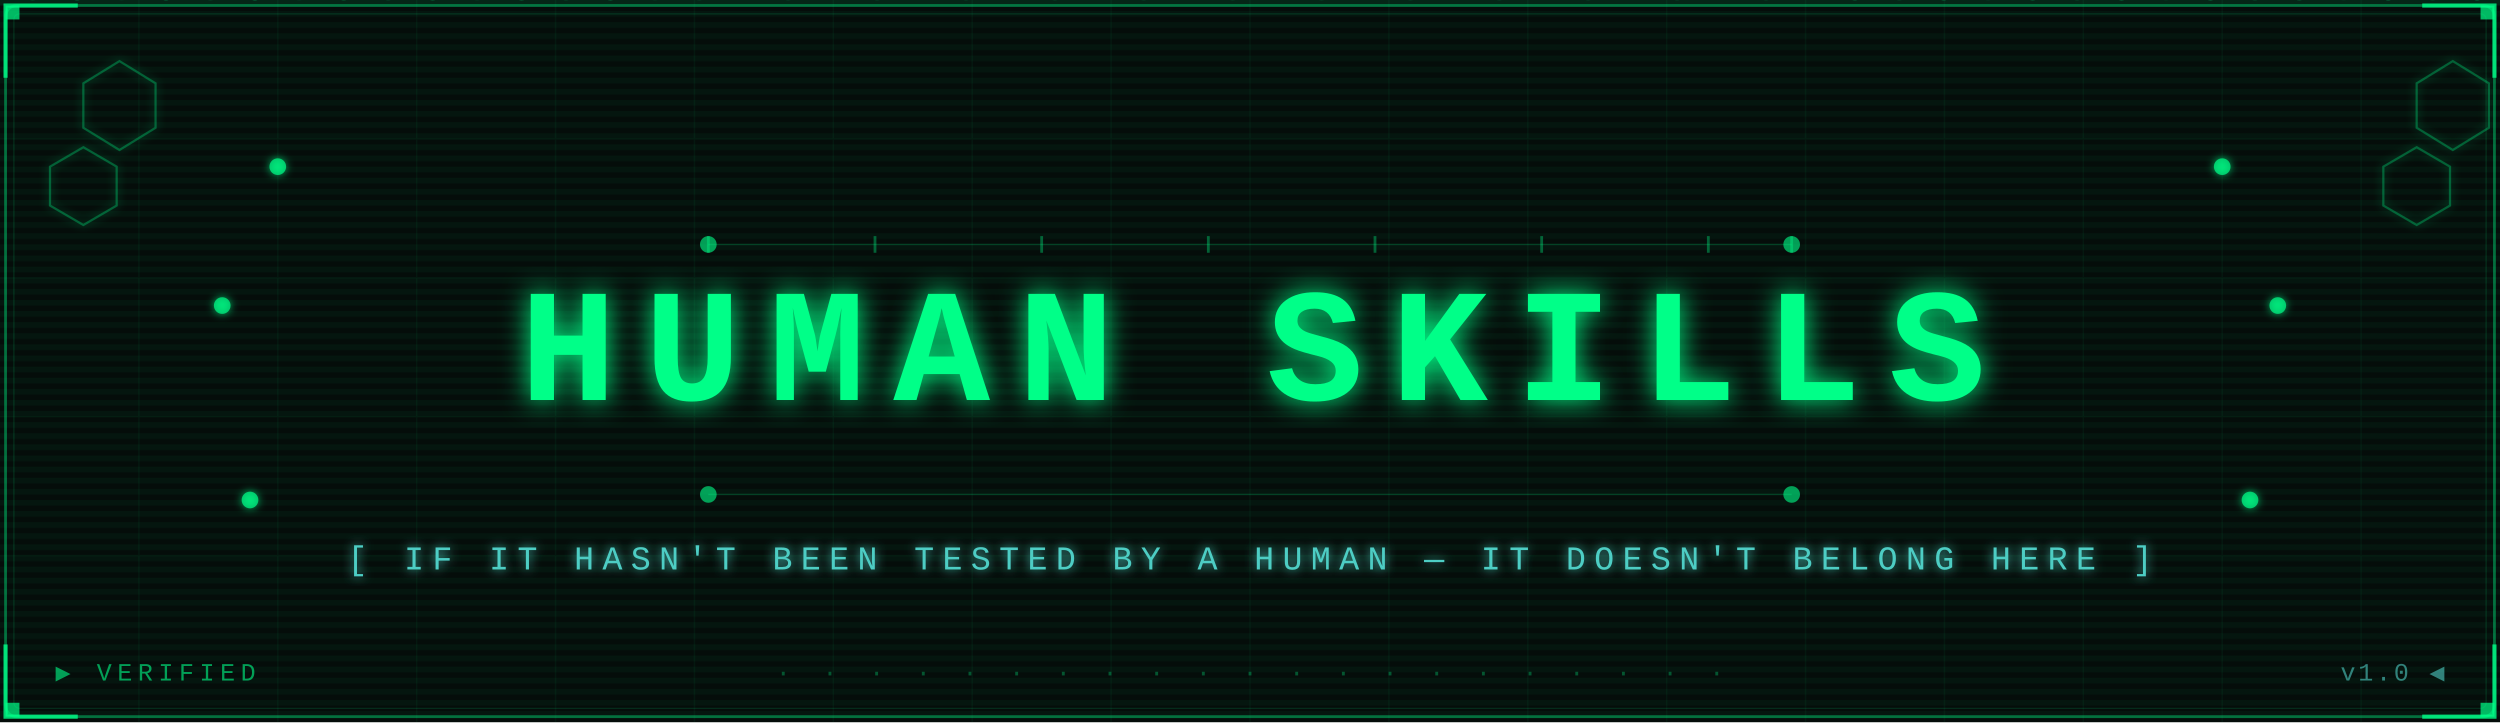
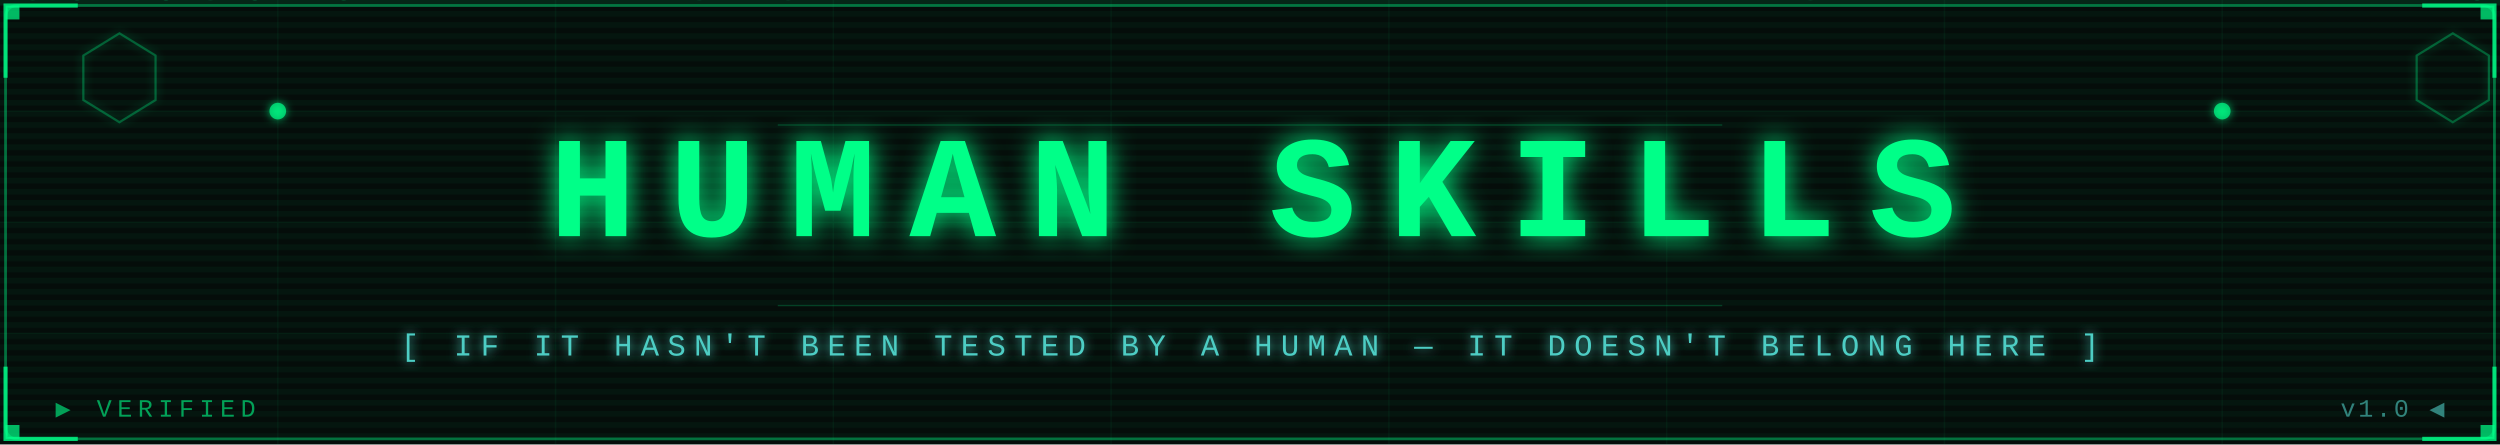
- <svg xmlns="http://www.w3.org/2000/svg" width="900" height="260" viewBox="0 0 900 260">
+ <svg xmlns="http://www.w3.org/2000/svg" width="900" height="160" viewBox="0 0 900 160">
  <defs>
    <pattern id="scanlines" x="0" y="0" width="2" height="4" patternUnits="userSpaceOnUse">
      <rect x="0" y="0" width="2" height="2" fill="#00ff88" opacity="0.04" />
    </pattern>
    <filter id="glow" x="-20%" y="-20%" width="140%" height="140%">
      <feGaussianBlur stdDeviation="5" result="coloredBlur" />
      <feMerge>
        <feMergeNode in="coloredBlur" />
        <feMergeNode in="SourceGraphic" />
      </feMerge>
    </filter>
    <filter id="lineglow" x="-10%" y="-10%" width="120%" height="120%">
      <feGaussianBlur stdDeviation="1.5" result="blur" />
      <feMerge>
        <feMergeNode in="blur" />
        <feMergeNode in="SourceGraphic" />
      </feMerge>
    </filter>
    <filter id="softglow" x="-30%" y="-30%" width="160%" height="160%">
      <feGaussianBlur stdDeviation="2" result="b" />
      <feMerge>
        <feMergeNode in="b" />
        <feMergeNode in="SourceGraphic" />
      </feMerge>
    </filter>
    <clipPath id="bounds">
-       <rect width="900" height="260" />
+       <rect width="900" height="160" />
    </clipPath>
    <clipPath id="matrixclip">
-       <rect width="900" height="260" />
+       <rect width="900" height="160" />
    </clipPath>
    <style>
      @keyframes glitch2 {
        0%,92%,100% { transform:translateX(0); opacity:0; }
        93% { transform:translateX(4px); opacity:0.55; }
        96% { transform:translateX(-2px); opacity:0.35; }
        99% { transform:translateX(1px); opacity:0; }
      }
      @keyframes sawtooth {
        0%   { transform: translateX(0px)  translateY(0px); }
        5%   { transform: translateX(6px)  translateY(-3px); }
        10%  { transform: translateX(-6px) translateY(3px); }
        15%  { transform: translateX(5px)  translateY(-2px); }
        20%  { transform: translateX(-4px) translateY(2px); }
        25%  { transform: translateX(3px)  translateY(-1px); }
        30%  { transform: translateX(-2px) translateY(1px); }
        35%  { transform: translateX(1px)  translateY(0px); }
        40%  { transform: translateX(0px)  translateY(0px); }
        100% { transform: translateX(0px)  translateY(0px); }
      }
    </style>
  </defs>
-   <rect width="900" height="260" fill="#050d0a" />
-   <rect width="900" height="260" fill="url(#scanlines)" />
+   <rect width="900" height="160" fill="#050d0a" />
+   <rect width="900" height="160" fill="url(#scanlines)" />
  <g clip-path="url(#matrixclip)" font-family="'Courier New',monospace" font-size="12.6" fill="#00ff88">
    <g opacity="0.55">
      <text x="8" y="0">
-         <animate attributeName="y" values="-60;320" dur="1.58s" repeatCount="indefinite" begin="0s" />1</text>
+         <animate attributeName="y" values="-60;220" dur="1.58s" repeatCount="indefinite" begin="0s" />1</text>
      <text x="8" y="0" opacity="0.5">
-         <animate attributeName="y" values="-74;306" dur="1.58s" repeatCount="indefinite" begin="0s" />0</text>
-       <text x="8" y="0" opacity="0.25">
-         <animate attributeName="y" values="-88;292" dur="1.58s" repeatCount="indefinite" begin="0s" />1</text>
+         <animate attributeName="y" values="-74;206" dur="1.58s" repeatCount="indefinite" begin="0s" />0</text>
    </g>
    <g opacity="0.4">
      <text x="24" y="0">
-         <animate attributeName="y" values="-60;320" dur="1.27s" repeatCount="indefinite" begin="0.3s" />0</text>
+         <animate attributeName="y" values="-60;220" dur="1.27s" repeatCount="indefinite" begin="0.3s" />0</text>
      <text x="24" y="0" opacity="0.5">
-         <animate attributeName="y" values="-74;306" dur="1.27s" repeatCount="indefinite" begin="0.3s" />1</text>
-       <text x="24" y="0" opacity="0.2">
-         <animate attributeName="y" values="-88;292" dur="1.27s" repeatCount="indefinite" begin="0.3s" />0</text>
+         <animate attributeName="y" values="-74;206" dur="1.27s" repeatCount="indefinite" begin="0.3s" />1</text>
    </g>
    <g opacity="0.6">
      <text x="40" y="0">
-         <animate attributeName="y" values="-60;320" dur="1.8s" repeatCount="indefinite" begin="0.8s" />1</text>
+         <animate attributeName="y" values="-60;220" dur="1.8s" repeatCount="indefinite" begin="0.8s" />1</text>
      <text x="40" y="0" opacity="0.45">
-         <animate attributeName="y" values="-74;306" dur="1.8s" repeatCount="indefinite" begin="0.8s" />1</text>
-       <text x="40" y="0" opacity="0.2">
-         <animate attributeName="y" values="-88;292" dur="1.8s" repeatCount="indefinite" begin="0.8s" />0</text>
+         <animate attributeName="y" values="-74;206" dur="1.8s" repeatCount="indefinite" begin="0.8s" />1</text>
    </g>
    <g opacity="0.35">
      <text x="56" y="0">
-         <animate attributeName="y" values="-60;320" dur="1.42s" repeatCount="indefinite" begin="1.2s" />0</text>
+         <animate attributeName="y" values="-60;220" dur="1.42s" repeatCount="indefinite" begin="1.2s" />0</text>
      <text x="56" y="0" opacity="0.5">
-         <animate attributeName="y" values="-74;306" dur="1.42s" repeatCount="indefinite" begin="1.2s" />0</text>
-       <text x="56" y="0" opacity="0.25">
-         <animate attributeName="y" values="-88;292" dur="1.42s" repeatCount="indefinite" begin="1.2s" />1</text>
+         <animate attributeName="y" values="-74;206" dur="1.42s" repeatCount="indefinite" begin="1.2s" />0</text>
    </g>
    <g opacity="0.5">
      <text x="72" y="0">
-         <animate attributeName="y" values="-60;320" dur="2.03s" repeatCount="indefinite" begin="0.5s" />1</text>
+         <animate attributeName="y" values="-60;220" dur="2.03s" repeatCount="indefinite" begin="0.5s" />1</text>
      <text x="72" y="0" opacity="0.4">
-         <animate attributeName="y" values="-74;306" dur="2.03s" repeatCount="indefinite" begin="0.5s" />0</text>
-       <text x="72" y="0" opacity="0.2">
-         <animate attributeName="y" values="-88;292" dur="2.03s" repeatCount="indefinite" begin="0.5s" />1</text>
+         <animate attributeName="y" values="-74;206" dur="2.03s" repeatCount="indefinite" begin="0.5s" />0</text>
    </g>
    <g opacity="0.45">
      <text x="88" y="0">
-         <animate attributeName="y" values="-60;320" dur="1.5s" repeatCount="indefinite" begin="1.5s" />0</text>
+         <animate attributeName="y" values="-60;220" dur="1.5s" repeatCount="indefinite" begin="1.5s" />0</text>
      <text x="88" y="0" opacity="0.5">
-         <animate attributeName="y" values="-74;306" dur="1.5s" repeatCount="indefinite" begin="1.5s" />1</text>
-       <text x="88" y="0" opacity="0.25">
-         <animate attributeName="y" values="-88;292" dur="1.5s" repeatCount="indefinite" begin="1.5s" />0</text>
+         <animate attributeName="y" values="-74;206" dur="1.5s" repeatCount="indefinite" begin="1.5s" />1</text>
    </g>
    <g opacity="0.6">
      <text x="104" y="0">
-         <animate attributeName="y" values="-60;320" dur="1.72s" repeatCount="indefinite" begin="0.2s" />1</text>
+         <animate attributeName="y" values="-60;220" dur="1.72s" repeatCount="indefinite" begin="0.2s" />1</text>
      <text x="104" y="0" opacity="0.4">
-         <animate attributeName="y" values="-74;306" dur="1.72s" repeatCount="indefinite" begin="0.2s" />1</text>
-       <text x="104" y="0" opacity="0.2">
-         <animate attributeName="y" values="-88;292" dur="1.72s" repeatCount="indefinite" begin="0.2s" />0</text>
+         <animate attributeName="y" values="-74;206" dur="1.72s" repeatCount="indefinite" begin="0.2s" />1</text>
    </g>
    <g opacity="0.3">
      <text x="120" y="0">
-         <animate attributeName="y" values="-60;320" dur="1.35s" repeatCount="indefinite" begin="0.9s" />0</text>
+         <animate attributeName="y" values="-60;220" dur="1.35s" repeatCount="indefinite" begin="0.9s" />0</text>
      <text x="120" y="0" opacity="0.5">
-         <animate attributeName="y" values="-74;306" dur="1.35s" repeatCount="indefinite" begin="0.9s" />0</text>
-       <text x="120" y="0" opacity="0.25">
-         <animate attributeName="y" values="-88;292" dur="1.35s" repeatCount="indefinite" begin="0.9s" />1</text>
-     </g>
-     <g opacity="0.5">
-       <text x="136" y="0">
-         <animate attributeName="y" values="-60;320" dur="1.95s" repeatCount="indefinite" begin="1.8s" />1</text>
-       <text x="136" y="0" opacity="0.45">
-         <animate attributeName="y" values="-74;306" dur="1.95s" repeatCount="indefinite" begin="1.8s" />0</text>
-       <text x="136" y="0" opacity="0.2">
-         <animate attributeName="y" values="-88;292" dur="1.95s" repeatCount="indefinite" begin="1.8s" />1</text>
-     </g>
-     <g opacity="0.4">
-       <text x="152" y="0">
-         <animate attributeName="y" values="-60;320" dur="1.58s" repeatCount="indefinite" begin="0.6s" />0</text>
-       <text x="152" y="0" opacity="0.4">
-         <animate attributeName="y" values="-74;306" dur="1.58s" repeatCount="indefinite" begin="0.6s" />1</text>
-       <text x="152" y="0" opacity="0.2">
-         <animate attributeName="y" values="-88;292" dur="1.58s" repeatCount="indefinite" begin="0.6s" />0</text>
-     </g>
-     <g opacity="0.55">
-       <text x="168" y="0">
-         <animate attributeName="y" values="-60;320" dur="1.2s" repeatCount="indefinite" begin="1.1s" />1</text>
-       <text x="168" y="0" opacity="0.5">
-         <animate attributeName="y" values="-74;306" dur="1.2s" repeatCount="indefinite" begin="1.1s" />1</text>
-       <text x="168" y="0" opacity="0.25">
-         <animate attributeName="y" values="-88;292" dur="1.2s" repeatCount="indefinite" begin="1.1s" />0</text>
-     </g>
-     <g opacity="0.35">
-       <text x="184" y="0">
-         <animate attributeName="y" values="-60;320" dur="2.17s" repeatCount="indefinite" begin="0.4s" />0</text>
-       <text x="184" y="0" opacity="0.4">
-         <animate attributeName="y" values="-74;306" dur="2.17s" repeatCount="indefinite" begin="0.4s" />0</text>
-       <text x="184" y="0" opacity="0.2">
-         <animate attributeName="y" values="-88;292" dur="2.17s" repeatCount="indefinite" begin="0.4s" />1</text>
-     </g>
-     <g opacity="0.5">
-       <text x="200" y="0">
-         <animate attributeName="y" values="-60;320" dur="1.65s" repeatCount="indefinite" begin="1.4s" />1</text>
-       <text x="200" y="0" opacity="0.45">
-         <animate attributeName="y" values="-74;306" dur="1.65s" repeatCount="indefinite" begin="1.4s" />0</text>
-       <text x="200" y="0" opacity="0.2">
-         <animate attributeName="y" values="-88;292" dur="1.65s" repeatCount="indefinite" begin="1.4s" />1</text>
-     </g>
-     <g opacity="0.4">
-       <text x="216" y="0">
-         <animate attributeName="y" values="-60;320" dur="1.42s" repeatCount="indefinite" begin="0.7s" />0</text>
-       <text x="216" y="0" opacity="0.5">
-         <animate attributeName="y" values="-74;306" dur="1.42s" repeatCount="indefinite" begin="0.7s" />1</text>
-       <text x="216" y="0" opacity="0.25">
-         <animate attributeName="y" values="-88;292" dur="1.42s" repeatCount="indefinite" begin="0.7s" />0</text>
-     </g>
-     <g opacity="0.6">
-       <text x="232" y="0">
-         <animate attributeName="y" values="-60;320" dur="1.88s" repeatCount="indefinite" begin="1.6s" />1</text>
-       <text x="232" y="0" opacity="0.4">
-         <animate attributeName="y" values="-74;306" dur="1.88s" repeatCount="indefinite" begin="1.6s" />1</text>
-       <text x="232" y="0" opacity="0.2">
-         <animate attributeName="y" values="-88;292" dur="1.88s" repeatCount="indefinite" begin="1.6s" />0</text>
+         <animate attributeName="y" values="-74;206" dur="1.35s" repeatCount="indefinite" begin="0.9s" />0</text>
    </g>
    <g opacity="0.18">
      <text x="248" y="0">
-         <animate attributeName="y" values="-60;320" dur="2.1s" repeatCount="indefinite" begin="0.1s" />0</text>
+         <animate attributeName="y" values="-60;220" dur="2.1s" repeatCount="indefinite" begin="0.1s" />0</text>
      <text x="264" y="0">
-         <animate attributeName="y" values="-60;320" dur="1.27s" repeatCount="indefinite" begin="0.9s" />1</text>
+         <animate attributeName="y" values="-60;220" dur="1.27s" repeatCount="indefinite" begin="0.9s" />1</text>
      <text x="280" y="0">
-         <animate attributeName="y" values="-60;320" dur="1.72s" repeatCount="indefinite" begin="1.3s" />0</text>
-       <text x="296" y="0">
-         <animate attributeName="y" values="-60;320" dur="1.5s" repeatCount="indefinite" begin="0.5s" />1</text>
-       <text x="312" y="0">
-         <animate attributeName="y" values="-60;320" dur="1.95s" repeatCount="indefinite" begin="1.7s" />0</text>
-       <text x="328" y="0">
-         <animate attributeName="y" values="-60;320" dur="1.35s" repeatCount="indefinite" begin="0.3s" />1</text>
-       <text x="344" y="0">
-         <animate attributeName="y" values="-60;320" dur="1.8s" repeatCount="indefinite" begin="1.0s" />0</text>
-       <text x="360" y="0">
-         <animate attributeName="y" values="-60;320" dur="1.58s" repeatCount="indefinite" begin="1.9s" />1</text>
-       <text x="376" y="0">
-         <animate attributeName="y" values="-60;320" dur="1.42s" repeatCount="indefinite" begin="0.6s" />0</text>
-       <text x="392" y="0">
-         <animate attributeName="y" values="-60;320" dur="2.03s" repeatCount="indefinite" begin="1.4s" />1</text>
-       <text x="408" y="0">
-         <animate attributeName="y" values="-60;320" dur="1.65s" repeatCount="indefinite" begin="0.2s" />0</text>
-       <text x="424" y="0">
-         <animate attributeName="y" values="-60;320" dur="1.2s" repeatCount="indefinite" begin="1.2s" />1</text>
+         <animate attributeName="y" values="-60;220" dur="1.72s" repeatCount="indefinite" begin="1.3s" />0</text>
      <text x="440" y="0">
-         <animate attributeName="y" values="-60;320" dur="2.17s" repeatCount="indefinite" begin="0.8s" />0</text>
-       <text x="456" y="0">
-         <animate attributeName="y" values="-60;320" dur="1.5s" repeatCount="indefinite" begin="1.6s" />1</text>
-       <text x="472" y="0">
-         <animate attributeName="y" values="-60;320" dur="1.88s" repeatCount="indefinite" begin="0.4s" />0</text>
-       <text x="488" y="0">
-         <animate attributeName="y" values="-60;320" dur="1.35s" repeatCount="indefinite" begin="1.1s" />1</text>
-       <text x="504" y="0">
-         <animate attributeName="y" values="-60;320" dur="1.72s" repeatCount="indefinite" begin="0.7s" />0</text>
-       <text x="520" y="0">
-         <animate attributeName="y" values="-60;320" dur="1.58s" repeatCount="indefinite" begin="1.5s" />1</text>
-       <text x="536" y="0">
-         <animate attributeName="y" values="-60;320" dur="1.27s" repeatCount="indefinite" begin="0.1s" />0</text>
-       <text x="552" y="0">
-         <animate attributeName="y" values="-60;320" dur="1.95s" repeatCount="indefinite" begin="1.8s" />1</text>
-       <text x="568" y="0">
-         <animate attributeName="y" values="-60;320" dur="1.8s" repeatCount="indefinite" begin="0.5s" />0</text>
-       <text x="584" y="0">
-         <animate attributeName="y" values="-60;320" dur="1.42s" repeatCount="indefinite" begin="1.3s" />1</text>
-       <text x="600" y="0">
-         <animate attributeName="y" values="-60;320" dur="2.1s" repeatCount="indefinite" begin="0.9s" />0</text>
-       <text x="616" y="0">
-         <animate attributeName="y" values="-60;320" dur="1.5s" repeatCount="indefinite" begin="1.7s" />1</text>
-       <text x="632" y="0">
-         <animate attributeName="y" values="-60;320" dur="1.2s" repeatCount="indefinite" begin="0.3s" />0</text>
+         <animate attributeName="y" values="-60;220" dur="2.1s" repeatCount="indefinite" begin="0.8s" />1</text>
      <text x="648" y="0">
-         <animate attributeName="y" values="-60;320" dur="2.03s" repeatCount="indefinite" begin="1.0s" />1</text>
-     </g>
-     <g opacity="0.35">
-       <text x="664" y="0">
-         <animate attributeName="y" values="-60;320" dur="1.65s" repeatCount="indefinite" begin="0.6s" />0</text>
-       <text x="664" y="0" opacity="0.45">
-         <animate attributeName="y" values="-74;306" dur="1.65s" repeatCount="indefinite" begin="0.6s" />1</text>
-       <text x="664" y="0" opacity="0.2">
-         <animate attributeName="y" values="-88;292" dur="1.65s" repeatCount="indefinite" begin="0.6s" />0</text>
-     </g>
-     <g opacity="0.5">
-       <text x="680" y="0">
-         <animate attributeName="y" values="-60;320" dur="1.35s" repeatCount="indefinite" begin="1.4s" />1</text>
-       <text x="680" y="0" opacity="0.4">
-         <animate attributeName="y" values="-74;306" dur="1.35s" repeatCount="indefinite" begin="1.4s" />0</text>
-       <text x="680" y="0" opacity="0.2">
-         <animate attributeName="y" values="-88;292" dur="1.35s" repeatCount="indefinite" begin="1.4s" />1</text>
-     </g>
-     <g opacity="0.4">
-       <text x="696" y="0">
-         <animate attributeName="y" values="-60;320" dur="1.88s" repeatCount="indefinite" begin="0.2s" />0</text>
-       <text x="696" y="0" opacity="0.5">
-         <animate attributeName="y" values="-74;306" dur="1.88s" repeatCount="indefinite" begin="0.2s" />1</text>
-       <text x="696" y="0" opacity="0.25">
-         <animate attributeName="y" values="-88;292" dur="1.88s" repeatCount="indefinite" begin="0.2s" />0</text>
-     </g>
-     <g opacity="0.6">
-       <text x="712" y="0">
-         <animate attributeName="y" values="-60;320" dur="1.5s" repeatCount="indefinite" begin="1.7s" />1</text>
-       <text x="712" y="0" opacity="0.4">
-         <animate attributeName="y" values="-74;306" dur="1.5s" repeatCount="indefinite" begin="1.7s" />1</text>
-       <text x="712" y="0" opacity="0.2">
-         <animate attributeName="y" values="-88;292" dur="1.5s" repeatCount="indefinite" begin="1.7s" />0</text>
-     </g>
-     <g opacity="0.35">
-       <text x="728" y="0">
-         <animate attributeName="y" values="-60;320" dur="2.1s" repeatCount="indefinite" begin="0.8s" />0</text>
-       <text x="728" y="0" opacity="0.5">
-         <animate attributeName="y" values="-74;306" dur="2.1s" repeatCount="indefinite" begin="0.8s" />0</text>
-       <text x="728" y="0" opacity="0.25">
-         <animate attributeName="y" values="-88;292" dur="2.1s" repeatCount="indefinite" begin="0.8s" />1</text>
-     </g>
-     <g opacity="0.5">
-       <text x="744" y="0">
-         <animate attributeName="y" values="-60;320" dur="1.27s" repeatCount="indefinite" begin="1.1s" />1</text>
-       <text x="744" y="0" opacity="0.4">
-         <animate attributeName="y" values="-74;306" dur="1.27s" repeatCount="indefinite" begin="1.1s" />0</text>
-       <text x="744" y="0" opacity="0.2">
-         <animate attributeName="y" values="-88;292" dur="1.27s" repeatCount="indefinite" begin="1.1s" />1</text>
-     </g>
-     <g opacity="0.45">
-       <text x="760" y="0">
-         <animate attributeName="y" values="-60;320" dur="1.8s" repeatCount="indefinite" begin="0.4s" />0</text>
-       <text x="760" y="0" opacity="0.5">
-         <animate attributeName="y" values="-74;306" dur="1.8s" repeatCount="indefinite" begin="0.4s" />1</text>
-       <text x="760" y="0" opacity="0.25">
-         <animate attributeName="y" values="-88;292" dur="1.8s" repeatCount="indefinite" begin="0.4s" />0</text>
-     </g>
-     <g opacity="0.6">
-       <text x="776" y="0">
-         <animate attributeName="y" values="-60;320" dur="1.42s" repeatCount="indefinite" begin="1.9s" />1</text>
-       <text x="776" y="0" opacity="0.4">
-         <animate attributeName="y" values="-74;306" dur="1.42s" repeatCount="indefinite" begin="1.9s" />1</text>
-       <text x="776" y="0" opacity="0.2">
-         <animate attributeName="y" values="-88;292" dur="1.42s" repeatCount="indefinite" begin="1.9s" />0</text>
-     </g>
-     <g opacity="0.4">
-       <text x="792" y="0">
-         <animate attributeName="y" values="-60;320" dur="1.95s" repeatCount="indefinite" begin="0.6s" />0</text>
-       <text x="792" y="0" opacity="0.45">
-         <animate attributeName="y" values="-74;306" dur="1.95s" repeatCount="indefinite" begin="0.6s" />0</text>
-       <text x="792" y="0" opacity="0.2">
-         <animate attributeName="y" values="-88;292" dur="1.95s" repeatCount="indefinite" begin="0.6s" />1</text>
-     </g>
-     <g opacity="0.55">
-       <text x="808" y="0">
-         <animate attributeName="y" values="-60;320" dur="1.58s" repeatCount="indefinite" begin="1.3s" />1</text>
-       <text x="808" y="0" opacity="0.5">
-         <animate attributeName="y" values="-74;306" dur="1.58s" repeatCount="indefinite" begin="1.3s" />0</text>
-       <text x="808" y="0" opacity="0.25">
-         <animate attributeName="y" values="-88;292" dur="1.58s" repeatCount="indefinite" begin="1.3s" />1</text>
-     </g>
-     <g opacity="0.35">
-       <text x="824" y="0">
-         <animate attributeName="y" values="-60;320" dur="1.2s" repeatCount="indefinite" begin="0.1s" />0</text>
-       <text x="824" y="0" opacity="0.4">
-         <animate attributeName="y" values="-74;306" dur="1.2s" repeatCount="indefinite" begin="0.1s" />1</text>
-       <text x="824" y="0" opacity="0.2">
-         <animate attributeName="y" values="-88;292" dur="1.2s" repeatCount="indefinite" begin="0.1s" />0</text>
+         <animate attributeName="y" values="-60;220" dur="2.0s" repeatCount="indefinite" begin="1.0s" />0</text>
    </g>
    <g opacity="0.5">
      <text x="840" y="0">
-         <animate attributeName="y" values="-60;320" dur="2.17s" repeatCount="indefinite" begin="1.5s" />1</text>
+         <animate attributeName="y" values="-60;220" dur="2.17s" repeatCount="indefinite" begin="1.5s" />1</text>
      <text x="840" y="0" opacity="0.45">
-         <animate attributeName="y" values="-74;306" dur="2.17s" repeatCount="indefinite" begin="1.5s" />1</text>
-       <text x="840" y="0" opacity="0.2">
-         <animate attributeName="y" values="-88;292" dur="2.17s" repeatCount="indefinite" begin="1.5s" />0</text>
-     </g>
-     <g opacity="0.4">
-       <text x="856" y="0">
-         <animate attributeName="y" values="-60;320" dur="1.72s" repeatCount="indefinite" begin="0.7s" />0</text>
-       <text x="856" y="0" opacity="0.5">
-         <animate attributeName="y" values="-74;306" dur="1.72s" repeatCount="indefinite" begin="0.7s" />0</text>
-       <text x="856" y="0" opacity="0.25">
-         <animate attributeName="y" values="-88;292" dur="1.72s" repeatCount="indefinite" begin="0.7s" />1</text>
-     </g>
-     <g opacity="0.6">
-       <text x="872" y="0">
-         <animate attributeName="y" values="-60;320" dur="1.35s" repeatCount="indefinite" begin="1.0s" />1</text>
-       <text x="872" y="0" opacity="0.4">
-         <animate attributeName="y" values="-74;306" dur="1.35s" repeatCount="indefinite" begin="1.0s" />0</text>
-       <text x="872" y="0" opacity="0.2">
-         <animate attributeName="y" values="-88;292" dur="1.35s" repeatCount="indefinite" begin="1.0s" />1</text>
+         <animate attributeName="y" values="-74;206" dur="2.17s" repeatCount="indefinite" begin="1.5s" />1</text>
    </g>
    <g opacity="0.45">
      <text x="888" y="0">
-         <animate attributeName="y" values="-60;320" dur="1.88s" repeatCount="indefinite" begin="1.8s" />0</text>
+         <animate attributeName="y" values="-60;220" dur="1.88s" repeatCount="indefinite" begin="1.8s" />0</text>
      <text x="888" y="0" opacity="0.5">
-         <animate attributeName="y" values="-74;306" dur="1.88s" repeatCount="indefinite" begin="1.8s" />1</text>
-       <text x="888" y="0" opacity="0.25">
-         <animate attributeName="y" values="-88;292" dur="1.88s" repeatCount="indefinite" begin="1.8s" />0</text>
+         <animate attributeName="y" values="-74;206" dur="1.88s" repeatCount="indefinite" begin="1.8s" />1</text>
    </g>
  </g>
  <g opacity="0.05" stroke="#00ff88" stroke-width="0.5" fill="none">
-     <line x1="50" y1="0" x2="50" y2="260" />
-     <line x1="100" y1="0" x2="100" y2="260" />
-     <line x1="150" y1="0" x2="150" y2="260" />
-     <line x1="200" y1="0" x2="200" y2="260" />
-     <line x1="250" y1="0" x2="250" y2="260" />
-     <line x1="300" y1="0" x2="300" y2="260" />
-     <line x1="350" y1="0" x2="350" y2="260" />
-     <line x1="400" y1="0" x2="400" y2="260" />
-     <line x1="450" y1="0" x2="450" y2="260" />
-     <line x1="500" y1="0" x2="500" y2="260" />
-     <line x1="550" y1="0" x2="550" y2="260" />
-     <line x1="600" y1="0" x2="600" y2="260" />
-     <line x1="650" y1="0" x2="650" y2="260" />
-     <line x1="700" y1="0" x2="700" y2="260" />
-     <line x1="750" y1="0" x2="750" y2="260" />
-     <line x1="800" y1="0" x2="800" y2="260" />
-     <line x1="850" y1="0" x2="850" y2="260" />
-     <line x1="0" y1="50" x2="900" y2="50" />
-     <line x1="0" y1="100" x2="900" y2="100" />
-     <line x1="0" y1="150" x2="900" y2="150" />
-     <line x1="0" y1="200" x2="900" y2="200" />
+     <line x1="100" y1="0" x2="100" y2="160" />
+     <line x1="200" y1="0" x2="200" y2="160" />
+     <line x1="300" y1="0" x2="300" y2="160" />
+     <line x1="400" y1="0" x2="400" y2="160" />
+     <line x1="500" y1="0" x2="500" y2="160" />
+     <line x1="600" y1="0" x2="600" y2="160" />
+     <line x1="700" y1="0" x2="700" y2="160" />
+     <line x1="800" y1="0" x2="800" y2="160" />
+     <line x1="0" y1="40" x2="900" y2="40" />
+     <line x1="0" y1="80" x2="900" y2="80" />
+     <line x1="0" y1="120" x2="900" y2="120" />
  </g>
  <g clip-path="url(#bounds)" filter="url(#lineglow)">
-     <g stroke="#00ff88" stroke-width="1.2" fill="none" opacity="0.5">
-       <path d="M0 60 L100 60 L120 80 L180 80" stroke-dasharray="400" stroke-dashoffset="400">
+     <g stroke="#00ff88" stroke-width="1.2" fill="none" opacity="0.4">
+       <path d="M0 40 L100 40 L120 60 L220 60" stroke-dasharray="400" stroke-dashoffset="400">
        <animate attributeName="stroke-dashoffset" from="400" to="0" dur="1.5s" begin="0.2s" fill="freeze" />
      </path>
-       <path d="M0 110 L80 110 L100 130 L160 130 L180 110 L220 110" stroke-dasharray="400" stroke-dashoffset="400">
-         <animate attributeName="stroke-dashoffset" from="400" to="0" dur="1.8s" begin="0.4s" fill="freeze" />
-       </path>
-       <path d="M0 180 L90 180 L110 160 L160 160" stroke-dasharray="400" stroke-dashoffset="400">
+       <path d="M0 130 L90 130 L110 110 L200 110" stroke-dasharray="400" stroke-dashoffset="400">
        <animate attributeName="stroke-dashoffset" from="400" to="0" dur="1.6s" begin="0.3s" fill="freeze" />
      </path>
-       <path d="M0 218 L60 218 L80 198 L130 198 L150 218 L230 218" stroke-dasharray="400" stroke-dashoffset="400">
-         <animate attributeName="stroke-dashoffset" from="400" to="0" dur="2s" begin="0.5s" fill="freeze" />
-       </path>
-       <path d="M100 60 L100 110" stroke-dasharray="100" stroke-dashoffset="100">
-         <animate attributeName="stroke-dashoffset" from="100" to="0" dur="0.8s" begin="1s" fill="freeze" />
-       </path>
-       <path d="M80 110 L80 180" stroke-dasharray="100" stroke-dashoffset="100">
-         <animate attributeName="stroke-dashoffset" from="100" to="0" dur="0.8s" begin="1.2s" fill="freeze" />
-       </path>
-     </g>
-     <g stroke="#00ff88" stroke-width="1.2" fill="none" opacity="0.5">
-       <path d="M900 60 L800 60 L780 80 L720 80" stroke-dasharray="400" stroke-dashoffset="400">
+       <path d="M900 40 L800 40 L780 60 L680 60" stroke-dasharray="400" stroke-dashoffset="400">
        <animate attributeName="stroke-dashoffset" from="400" to="0" dur="1.5s" begin="0.2s" fill="freeze" />
      </path>
-       <path d="M900 110 L820 110 L800 130 L740 130 L720 110 L680 110" stroke-dasharray="400" stroke-dashoffset="400">
-         <animate attributeName="stroke-dashoffset" from="400" to="0" dur="1.8s" begin="0.4s" fill="freeze" />
-       </path>
-       <path d="M900 180 L810 180 L790 160 L740 160" stroke-dasharray="400" stroke-dashoffset="400">
+       <path d="M900 130 L810 130 L790 110 L700 110" stroke-dasharray="400" stroke-dashoffset="400">
        <animate attributeName="stroke-dashoffset" from="400" to="0" dur="1.6s" begin="0.3s" fill="freeze" />
      </path>
-       <path d="M900 218 L840 218 L820 198 L770 198 L750 218 L670 218" stroke-dasharray="400" stroke-dashoffset="400">
-         <animate attributeName="stroke-dashoffset" from="400" to="0" dur="2s" begin="0.5s" fill="freeze" />
-       </path>
-       <path d="M800 60 L800 110" stroke-dasharray="100" stroke-dashoffset="100">
-         <animate attributeName="stroke-dashoffset" from="100" to="0" dur="0.8s" begin="1s" fill="freeze" />
-       </path>
-       <path d="M820 110 L820 180" stroke-dasharray="100" stroke-dashoffset="100">
-         <animate attributeName="stroke-dashoffset" from="100" to="0" dur="0.8s" begin="1.2s" fill="freeze" />
-       </path>
    </g>
    <g fill="#00ff88">
-       <circle cx="100" cy="60" r="3" opacity="0.7">
+       <circle cx="100" cy="40" r="3" opacity="0.7">
        <animate attributeName="r" values="3;5;3" dur="3s" repeatCount="indefinite" />
      </circle>
-       <circle cx="80" cy="110" r="3" opacity="0.7">
-         <animate attributeName="r" values="3;5;3" dur="2.5s" begin="0.5s" repeatCount="indefinite" />
-       </circle>
-       <circle cx="90" cy="180" r="3" opacity="0.7">
-         <animate attributeName="r" values="3;5;3" dur="4s" begin="1s" repeatCount="indefinite" />
-       </circle>
-       <circle cx="800" cy="60" r="3" opacity="0.7">
+       <circle cx="800" cy="40" r="3" opacity="0.7">
        <animate attributeName="r" values="3;5;3" dur="3.2s" repeatCount="indefinite" />
      </circle>
-       <circle cx="820" cy="110" r="3" opacity="0.7">
-         <animate attributeName="r" values="3;5;3" dur="2.8s" begin="0.3s" repeatCount="indefinite" />
-       </circle>
-       <circle cx="810" cy="180" r="3" opacity="0.7">
-         <animate attributeName="r" values="3;5;3" dur="3.8s" begin="0.7s" repeatCount="indefinite" />
-       </circle>
    </g>
    <g stroke="#00ff88" stroke-width="0.8" fill="none" opacity="0.3">
-       <polygon points="30,30 43,22 56,30 56,46 43,54 30,46" />
-       <polygon points="18,60 30,53 42,60 42,74 30,81 18,74" />
-     </g>
-     <g stroke="#00ff88" stroke-width="0.8" fill="none" opacity="0.3">
-       <polygon points="870,30 883,22 896,30 896,46 883,54 870,46" />
-       <polygon points="858,60 870,53 882,60 882,74 870,81 858,74" />
-     </g>
-   </g>
-   <rect x="2" y="2" width="896" height="256" rx="4" fill="none" stroke="#00ff88" stroke-width="1" opacity="0.4" />
-   <rect x="5" y="5" width="890" height="250" rx="2" fill="none" stroke="#00ff88" stroke-width="0.4" opacity="0.15" />
+       <polygon points="30,20 43,12 56,20 56,36 43,44 30,36" />
+       <polygon points="870,20 883,12 896,20 896,36 883,44 870,36" />
+     </g>
+   </g>
+   <rect x="2" y="2" width="896" height="156" rx="4" fill="none" stroke="#00ff88" stroke-width="1" opacity="0.4" />
  <g stroke="#00ff88" stroke-width="1.5" fill="none" opacity="0.8">
    <path d="M2 28 L2 2 L28 2" />
    <path d="M872 2 L898 2 L898 28" />
-     <path d="M2 232 L2 258 L28 258" />
-     <path d="M872 258 L898 258 L898 232" />
+     <path d="M2 132 L2 158 L28 158" />
+     <path d="M872 158 L898 158 L898 132" />
  </g>
  <g fill="#00ff88" opacity="0.7">
    <rect x="2" y="2" width="5" height="5" />
    <rect x="893" y="2" width="5" height="5" />
-     <rect x="2" y="253" width="5" height="5" />
-     <rect x="893" y="253" width="5" height="5" />
+     <rect x="2" y="153" width="5" height="5" />
+     <rect x="893" y="153" width="5" height="5" />
  </g>
  <g filter="url(#glow)">
-     <text x="455" y="145" font-family="'Courier New',monospace" font-size="58" font-weight="bold" fill="#ff0044" letter-spacing="10" text-anchor="middle" opacity="0" style="animation:glitch2 7s 2s infinite;">HUMAN SKILLS</text>
-     <text x="447" y="143" font-family="'Courier New',monospace" font-size="58" font-weight="bold" fill="#00ffff" letter-spacing="10" text-anchor="middle" opacity="0" style="animation:glitch2 7s 3.5s infinite;">HUMAN SKILLS</text>
-     <text x="451" y="144" font-family="'Courier New',monospace" font-size="58" font-weight="bold" fill="#00ff88" letter-spacing="10" text-anchor="middle" style="animation:sawtooth 6s 1.5s infinite;">HUMAN SKILLS</text>
+     <text x="455" y="86" font-family="'Courier New',monospace" font-size="52" font-weight="bold" fill="#ff0044" letter-spacing="12" text-anchor="middle" opacity="0" style="animation:glitch2 7s 2s infinite;">HUMAN SKILLS</text>
+     <text x="447" y="84" font-family="'Courier New',monospace" font-size="52" font-weight="bold" fill="#00ffff" letter-spacing="12" text-anchor="middle" opacity="0" style="animation:glitch2 7s 3.5s infinite;">HUMAN SKILLS</text>
+     <text x="451" y="85" font-family="'Courier New',monospace" font-size="52" font-weight="bold" fill="#00ff88" letter-spacing="12" text-anchor="middle" style="animation:sawtooth 6s 1.5s infinite;">HUMAN SKILLS</text>
  </g>
  <g stroke="#00ff88" stroke-width="0.5" opacity="0.2">
-     <line x1="255" y1="88" x2="645" y2="88" />
-     <line x1="255" y1="178" x2="645" y2="178" />
-   </g>
-   <g stroke="#00ff88" stroke-width="1" opacity="0.35">
-     <line x1="255" y1="85" x2="255" y2="91" />
-     <line x1="315" y1="85" x2="315" y2="91" />
-     <line x1="375" y1="85" x2="375" y2="91" />
-     <line x1="435" y1="85" x2="435" y2="91" />
-     <line x1="495" y1="85" x2="495" y2="91" />
-     <line x1="555" y1="85" x2="555" y2="91" />
-     <line x1="615" y1="85" x2="615" y2="91" />
-     <line x1="645" y1="85" x2="645" y2="91" />
-   </g>
-   <g fill="#00ff88" opacity="0.6">
-     <circle cx="255" cy="88" r="3" />
-     <circle cx="645" cy="88" r="3" />
-     <circle cx="255" cy="178" r="3" />
-     <circle cx="645" cy="178" r="3" />
-   </g>
-   <circle cx="255" cy="88" r="3" fill="none" stroke="#00ff88" stroke-width="1" opacity="0">
-     <animate attributeName="r" values="3;14" dur="2s" repeatCount="indefinite" />
+     <line x1="280" y1="45" x2="620" y2="45" />
+     <line x1="280" y1="110" x2="620" y2="110" />
+   </g>
+   <circle cx="280" cy="45" r="3" fill="none" stroke="#00ff88" stroke-width="1" opacity="0">
+     <animate attributeName="r" values="3;12" dur="2s" repeatCount="indefinite" />
    <animate attributeName="opacity" values="0.6;0" dur="2s" repeatCount="indefinite" />
  </circle>
-   <circle cx="645" cy="178" r="3" fill="none" stroke="#00ff88" stroke-width="1" opacity="0">
-     <animate attributeName="r" values="3;14" dur="2s" begin="1s" repeatCount="indefinite" />
+   <circle cx="620" cy="110" r="3" fill="none" stroke="#00ff88" stroke-width="1" opacity="0">
+     <animate attributeName="r" values="3;12" dur="2s" begin="1s" repeatCount="indefinite" />
    <animate attributeName="opacity" values="0.6;0" dur="2s" begin="1s" repeatCount="indefinite" />
  </circle>
-   <text x="450" y="205" font-family="'Courier New',monospace" font-size="12" fill="#4ecdc4" text-anchor="middle" letter-spacing="3" filter="url(#softglow)">[ IF IT HASN'T BEEN TESTED BY A HUMAN — IT DOESN'T BELONG HERE ]</text>
-   <text x="20" y="245" font-family="'Courier New',monospace" font-size="9" fill="#00ff88" opacity="0.6" letter-spacing="2">▶ VERIFIED</text>
-   <text x="450" y="245" text-anchor="middle" font-family="'Courier New',monospace" font-size="9" fill="#00ff88" opacity="0.3" letter-spacing="3">· · · · · · · · · · · · · · · · · · · · ·</text>
-   <text x="880" y="245" text-anchor="end" font-family="'Courier New',monospace" font-size="9" fill="#4ecdc4" opacity="0.6" letter-spacing="1">v1.0 ◀</text>
+   <text x="450" y="128" font-family="'Courier New',monospace" font-size="11" fill="#4ecdc4" text-anchor="middle" letter-spacing="3" filter="url(#softglow)">[ IF IT HASN'T BEEN TESTED BY A HUMAN — IT DOESN'T BELONG HERE ]</text>
+   <text x="20" y="150" font-family="'Courier New',monospace" font-size="9" fill="#00ff88" opacity="0.6" letter-spacing="2">▶ VERIFIED</text>
+   <text x="880" y="150" text-anchor="end" font-family="'Courier New',monospace" font-size="9" fill="#4ecdc4" opacity="0.6" letter-spacing="1">v1.0 ◀</text>
  <g clip-path="url(#bounds)">
    <rect x="0" y="0" width="900" height="2" fill="#00ff88" opacity="0.07">
-       <animateTransform attributeName="transform" type="translate" from="0,-5" to="0,265" dur="4s" repeatCount="indefinite" />
+       <animateTransform attributeName="transform" type="translate" from="0,-5" to="0,165" dur="4s" repeatCount="indefinite" />
    </rect>
  </g>
</svg>
